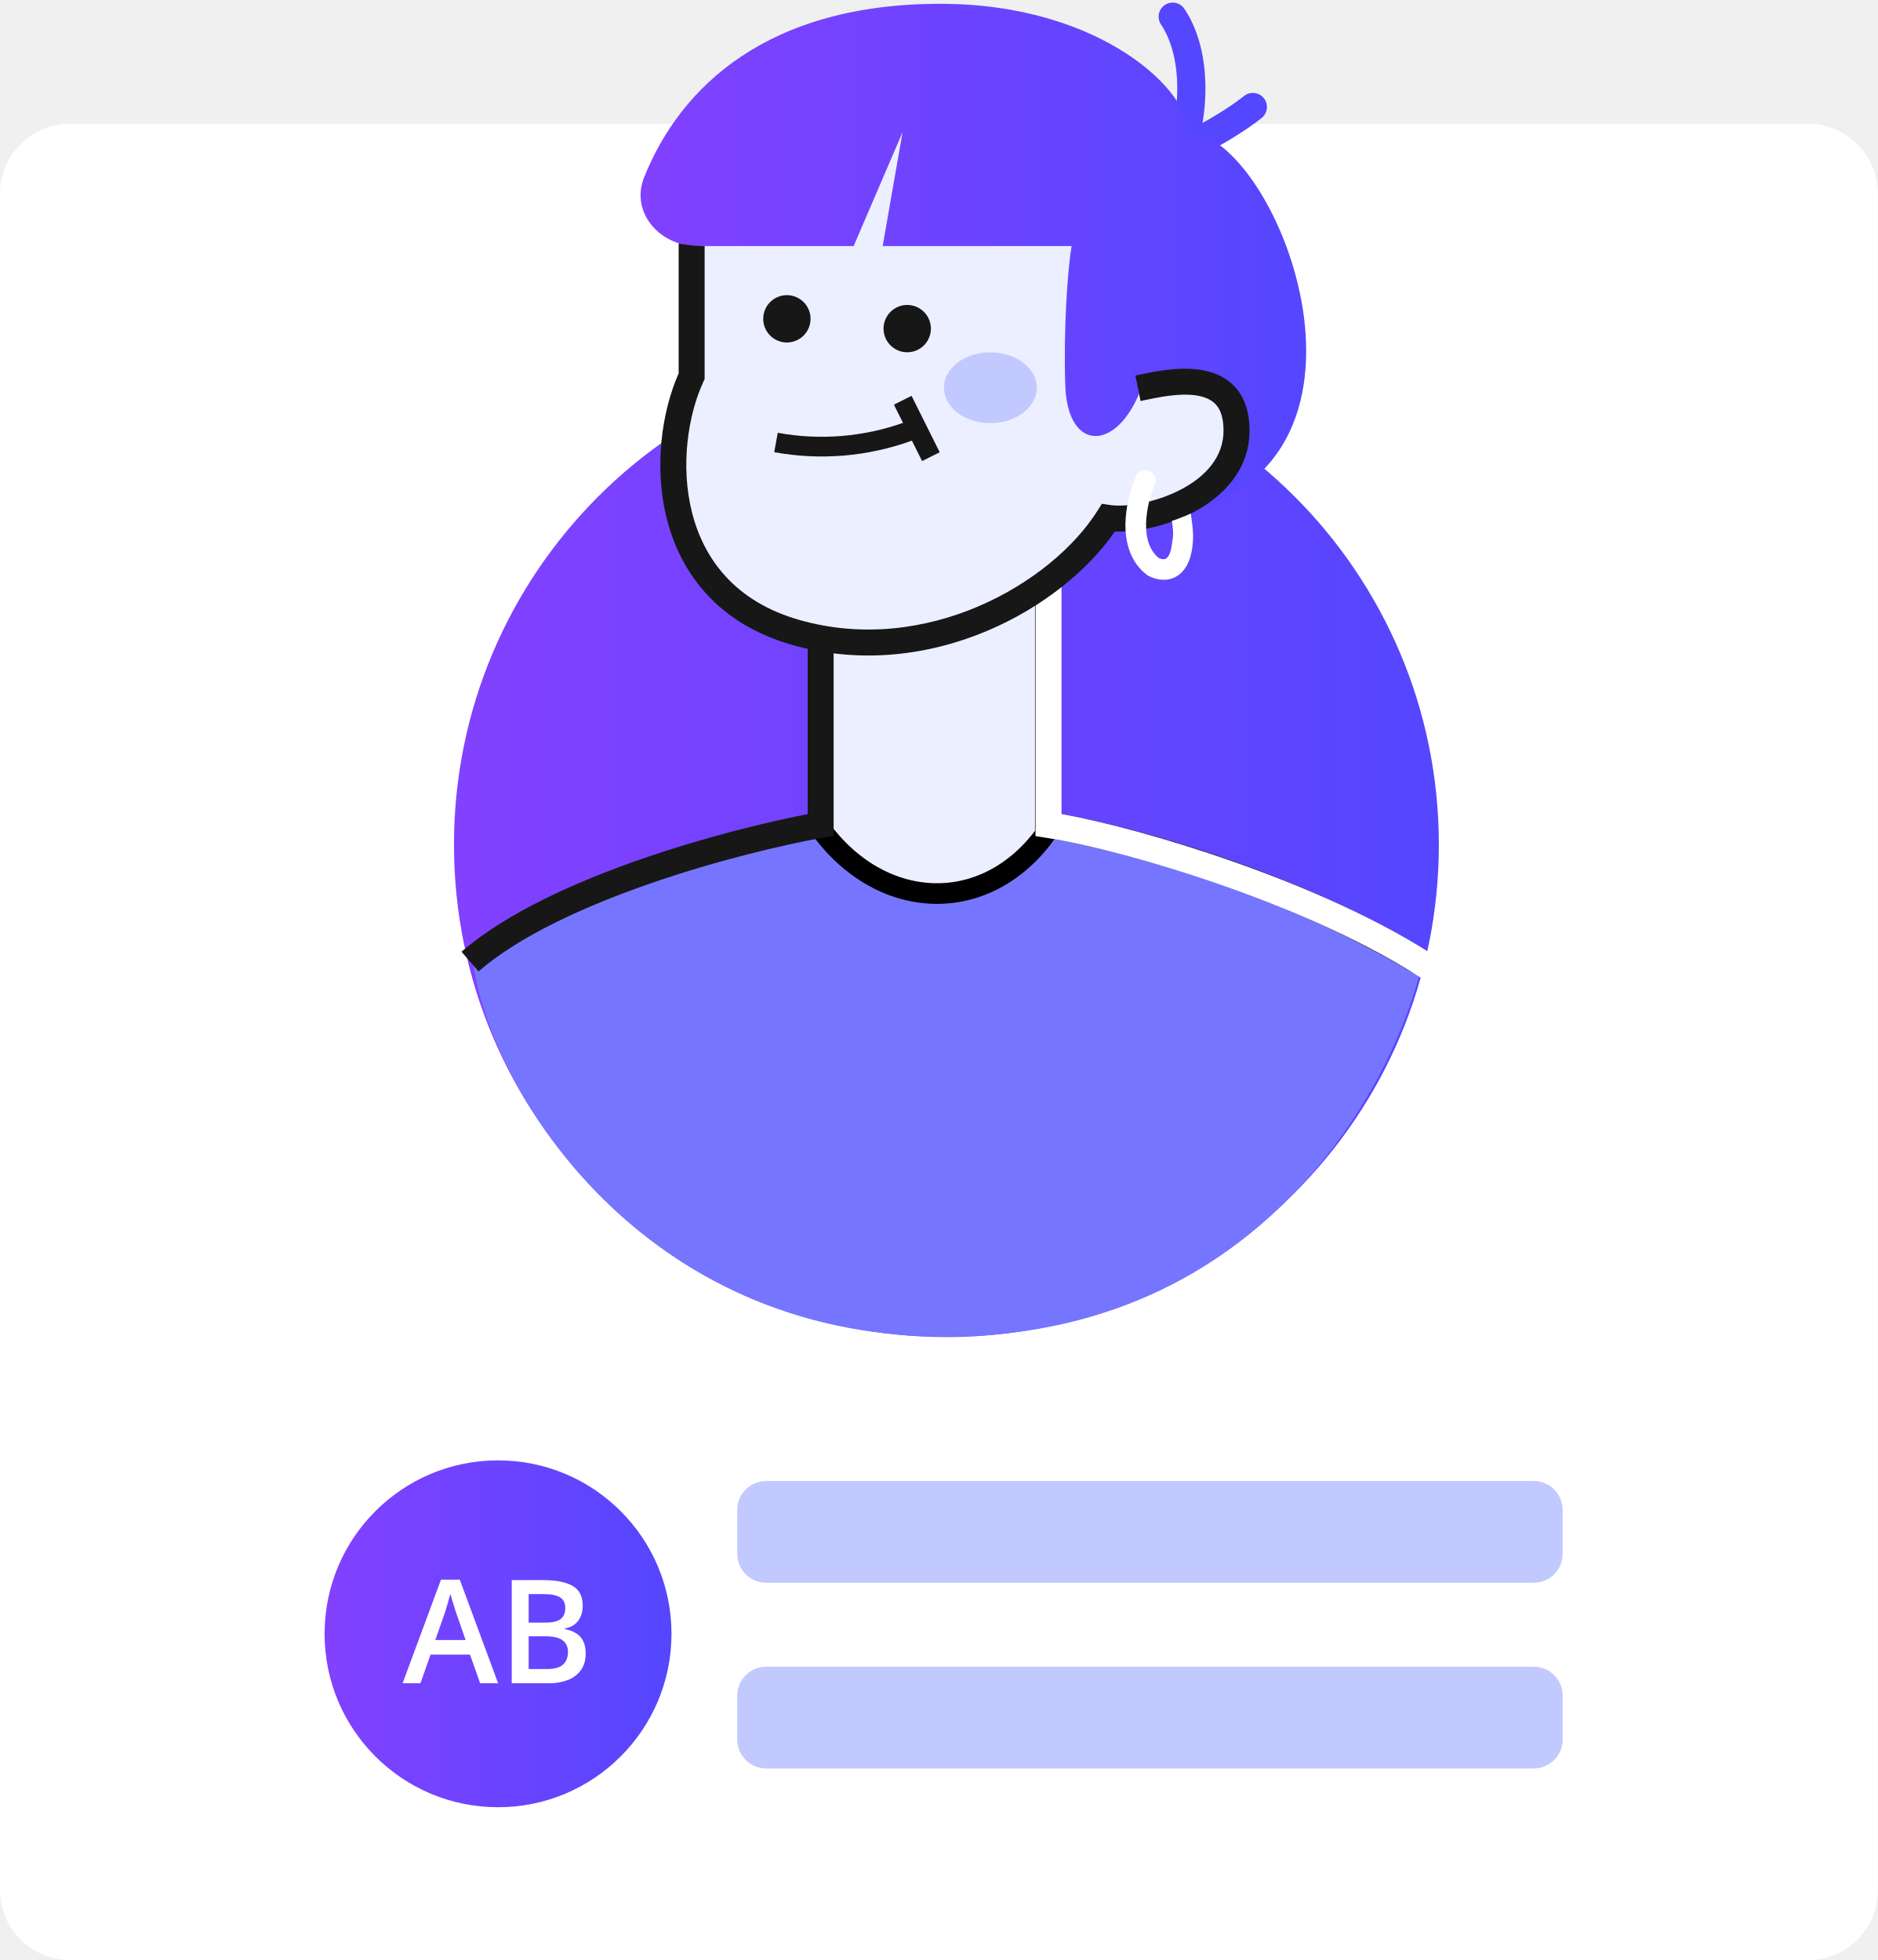
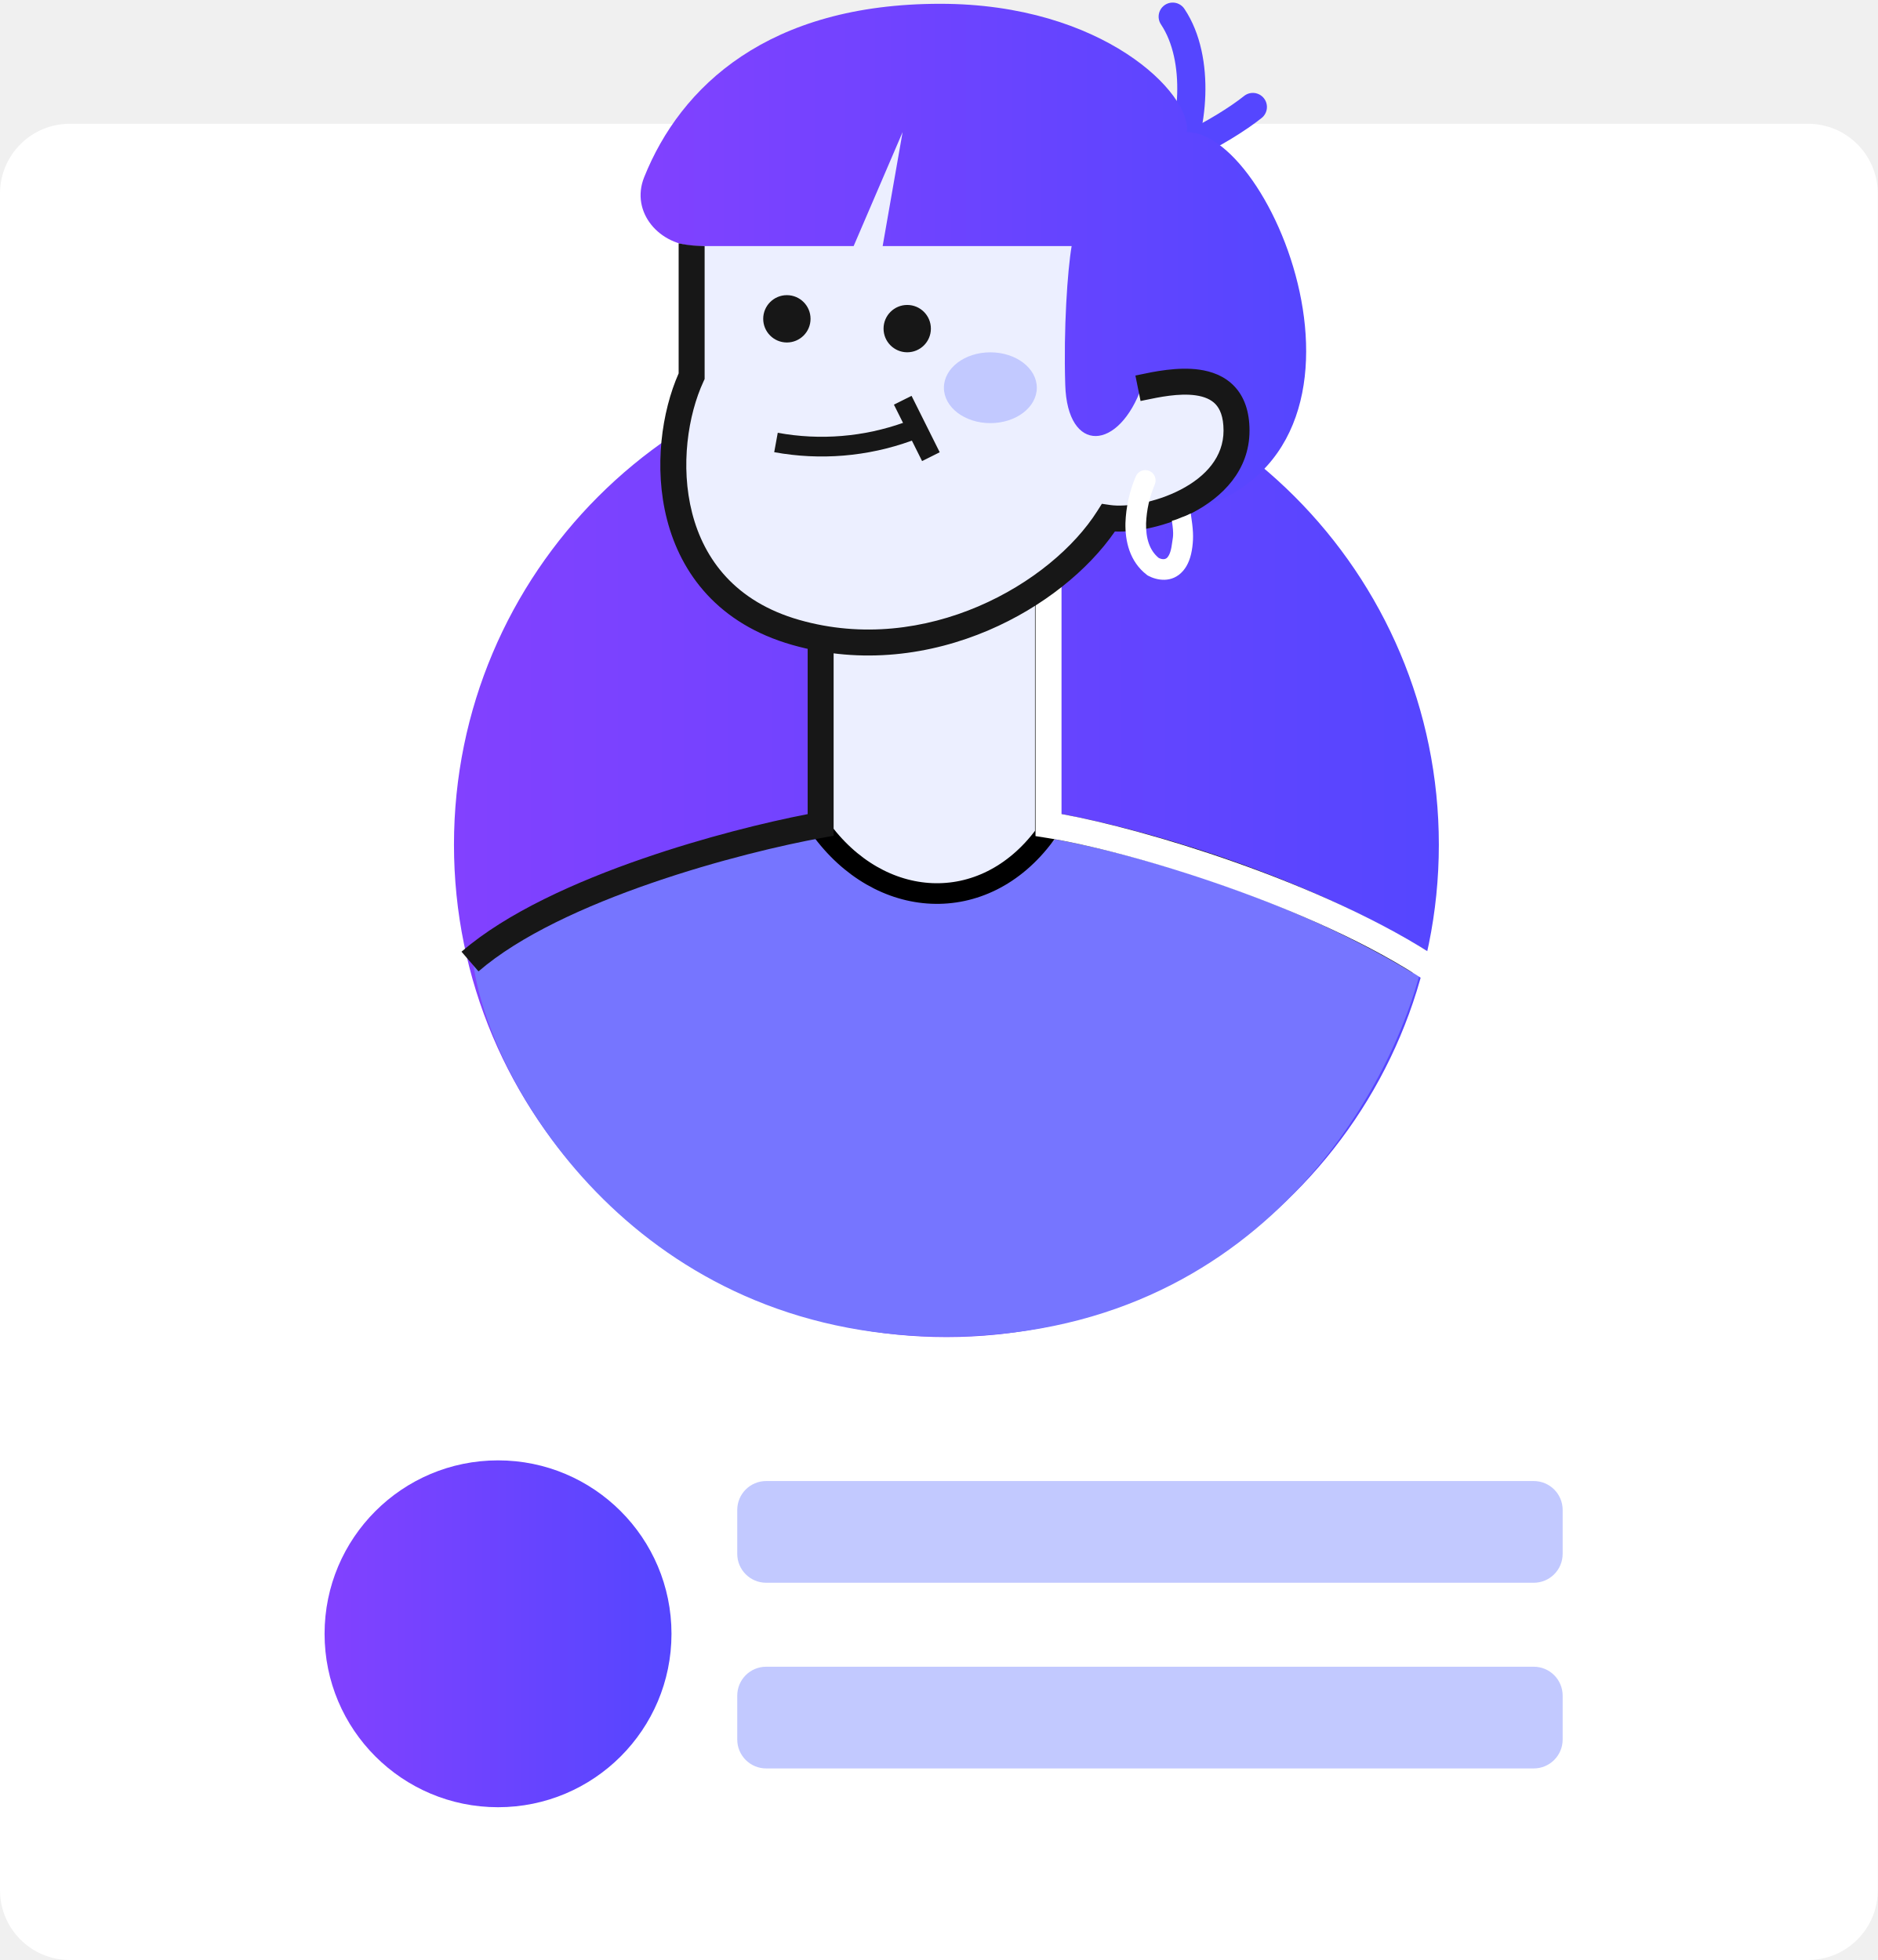
<svg xmlns="http://www.w3.org/2000/svg" fill="none" viewBox="0 0 91 95">
  <path fill="#fff" d="M0 9.382A3.382 3.382 0 0 1 3.382 6h84.236A3.382 3.382 0 0 1 91 9.382v82.236A3.382 3.382 0 0 1 87.618 95H3.382A3.382 3.382 0 0 1 0 91.618V9.382Z" />
  <rect width="16.812" height="16.812" x="15.729" y="70.783" fill="url(#a)" rx="8.406" />
-   <path fill="#fff" d="m23.267 81.585-.49-1.388h-1.912l-.489 1.388h-.865l1.86-5.021h.91l1.858 5.021h-.872Zm-.702-2.093-.475-1.368-.079-.25a59.123 59.123 0 0 1-.188-.62 7.034 7.034 0 0 1-.085.316 55.32 55.32 0 0 0-.164.554l-.48 1.368h1.471Zm2.234-2.907h1.488c.645 0 1.132.093 1.46.28.329.187.493.51.493.968 0 .192-.034.365-.103.52a.96.96 0 0 1-.29.38 1.082 1.082 0 0 1-.473.198v.034c.194.034.366.095.517.181a.913.913 0 0 1 .359.373c.089.162.133.372.133.63 0 .305-.072.565-.218.78a1.34 1.34 0 0 1-.62.489 2.453 2.453 0 0 1-.95.167h-1.796v-5Zm.82 2.062h.787c.372 0 .63-.06.774-.181.143-.121.215-.298.215-.53 0-.238-.086-.409-.257-.514-.168-.104-.437-.157-.807-.157h-.711v1.382Zm0 .664v1.587h.866c.383 0 .652-.074.807-.223.155-.148.233-.349.233-.602a.75.75 0 0 0-.106-.403.655.655 0 0 0-.339-.264c-.157-.064-.37-.095-.636-.095h-.824Z" />
  <rect width="40" height="4.93" x="35.728" y="71.785" fill="#C2C9FF" rx="1.401" />
  <rect width="40" height="4.93" x="35.728" y="80.785" fill="#C2C9FF" rx="1.401" />
  <path fill="url(#b)" d="M69.728 40.942c0 13.18-10.684 23.864-23.864 23.864C32.684 64.806 22 54.12 22 40.942c0-13.18 10.684-23.865 23.864-23.865 13.18 0 23.864 10.685 23.864 23.865Z" />
  <path fill="#7675FF" d="M41.161 40.125c-7.423 0-15.26 4.282-18.25 6.423.768 6.073 7.82 17.756 21.97 18.22 15.962.523 22.679-12.062 24.06-18.135-2.936-2.039-13.03-5.217-17.583-6.508H41.16Z" />
  <path fill="#5546FF" fill-rule="evenodd" d="M57.26 6.482c1.223-.588 2.347-1.285 3.03-1.83a.681.681 0 1 1 .85 1.067c-.783.625-2 1.373-3.29 1.994-1.28.616-2.703 1.143-3.892 1.269l-.142-1.358c.956-.101 2.213-.549 3.444-1.141Z" clip-rule="evenodd" />
  <path fill="#ECEFFF" d="M39.826 40.672v-9.564c6.367.431 9.758-1.754 10.657-2.9l.643 12.465-.508.554c-2.93 3.206-8.041 2.997-10.7-.437l-.092-.117Z" />
  <path stroke="#000" stroke-linecap="square" d="M39.736 40.124c2.876 4.009 7.93 4.357 10.899.344" />
  <path fill="#5546FF" fill-rule="evenodd" d="M57.047 4.562c.042-1.28-.202-2.501-.777-3.366A.682.682 0 1 1 57.405.44c.79 1.186 1.053 2.724 1.006 4.167-.047 1.448-.409 2.897-.974 3.957l-1.204-.642c.451-.847.773-2.085.814-3.36Z" clip-rule="evenodd" />
  <path fill="#171717" fill-rule="evenodd" d="M51.416 39.451V26.84h-1.259v13.68l.53.085c3.147.502 11.137 2.522 17.76 6.54l.653-1.077c-6.46-3.919-14.141-5.974-17.684-6.616Zm-12.276.009V29h1.258v11.509l-.518.093c-1.934.347-5.108 1.094-8.31 2.2-3.219 1.11-6.39 2.559-8.381 4.28l-.824-.953c2.18-1.884 5.54-3.395 8.794-4.517 3-1.036 5.972-1.763 7.98-2.152Z" clip-rule="evenodd" />
  <path fill="#fff" fill-rule="evenodd" d="M50.184 27.939h1.259v11.516c2.05.372 5.114 1.178 8.337 2.313 3.513 1.236 7.262 2.88 10.118 4.806l-.704 1.043c-2.73-1.84-6.365-3.441-9.832-4.662-3.465-1.22-6.714-2.043-8.647-2.346l-.531-.084V27.94Z" clip-rule="evenodd" />
  <path fill="#ECEFFF" d="M53.907 24.995c-2.37 3.747-8.985 8.032-15.52 5.285-5.732-2.41-6.395-5.119-5.036-10.78.264-3.589.393-8.04.807-10.564l7.06-5.697 7.16 3.288 7.11 5.62v6.424c1.316-.267 4.631-1.02 4.631 2.192s-4.369 4.5-6.212 4.232Z" />
  <path fill="#171717" d="M39.28 15.454a1.147 1.147 0 1 1-1.146-1.148c.633 0 1.146.514 1.146 1.148Z" />
  <path fill="url(#c)" d="M59.436 18.714c-.545-1.094-2.956-.456-4.093 0-1.112 3.172-3.617 3.302-3.72-.058-.086-2.74.11-5.559.31-6.73h-9.158l.966-5.523-2.372 5.523h-7.581c-1.825 0-3.25-1.638-2.573-3.332 1.77-4.424 6.027-8.41 14.351-8.41 7.9 0 12.2 4.377 11.95 6.219 4.396 0 10.918 16.634-1 18.628 4.5-3 3.466-5.223 2.92-6.317Z" />
  <path fill="#171717" d="M45.112 15.93a1.147 1.147 0 1 1-1.146-1.149c.633 0 1.146.514 1.146 1.149Z" />
-   <path fill="#171717" fill-rule="evenodd" d="m44.59 21.213-.426.154a12.8 12.8 0 0 1-6.645.55l.172-.94c2.059.377 4.18.201 6.149-.509l.425-.153.324.898Z" clip-rule="evenodd" />
+   <path fill="#171717" fill-rule="evenodd" d="m44.59 21.213-.426.154c-2.127.767-4.42.957-6.645.55l.172-.94c2.059.377 4.18.201 6.149-.509l.425-.153.324.898Z" clip-rule="evenodd" />
  <path fill="#171717" fill-rule="evenodd" d="m44.685 22.347-1.365-2.735.855-.426 1.364 2.734-.854.427Z" clip-rule="evenodd" />
  <path fill="#C2C9FF" d="M50.245 18.793c0 .948-1.008 1.716-2.252 1.716-1.243 0-2.25-.768-2.25-1.716 0-.947 1.007-1.716 2.25-1.716 1.244 0 2.252.769 2.252 1.716Z" />
  <path fill="#171717" fill-rule="evenodd" d="m34.147 11.928-.335-.014a5.287 5.287 0 0 1-.924-.122v6.305c-.816 1.848-1.214 4.557-.564 7.085.676 2.627 2.487 5.056 6.068 6.077 3.375.962 6.719.484 9.514-.71 2.636-1.128 4.826-2.91 6.123-4.788 1.065.043 2.523-.262 3.77-.913 1.425-.743 2.754-2.038 2.754-3.978 0-.918-.25-1.636-.734-2.146-.476-.503-1.103-.724-1.702-.808-1.046-.147-2.221.102-2.89.244l-.204.042.25 1.234.214-.044c.697-.145 1.645-.343 2.455-.23.43.061.75.203.964.428.205.217.388.592.388 1.28 0 1.271-.855 2.225-2.076 2.862-1.229.64-2.65.858-3.416.746l-.404-.059-.219.346c-1.107 1.75-3.18 3.52-5.768 4.626-2.579 1.102-5.624 1.527-8.674.657-3.105-.885-4.617-2.938-5.194-5.18-.586-2.281-.199-4.761.546-6.37l.058-.126v-6.444Z" clip-rule="evenodd" />
  <path fill="#fff" fill-rule="evenodd" d="M55.702 22.827a.5.5 0 0 1 .259.658 5.355 5.355 0 0 0-.421 1.886c-.015.706.16 1.303.614 1.673.206.099.343.063.424-.03.069-.08.166-.258.213-.63.046-.37.11-.406 0-1.14 0 0 .177-.038.455-.163.257-.086.46-.195.46-.195.119.787.138 1.13.077 1.621-.061.488-.206.88-.448 1.16-.535.62-1.28.458-1.688.241l-.036-.02-.033-.025c-.84-.645-1.056-1.641-1.038-2.513a6.351 6.351 0 0 1 .504-2.264.5.5 0 0 1 .658-.259Z" clip-rule="evenodd" />
  <defs>
    <linearGradient id="a" x1="15.729" x2="32.541" y1="79.189" y2="79.189" gradientUnits="userSpaceOnUse">
      <stop stop-color="#8241FF" />
      <stop offset="1" stop-color="#5546FF" />
    </linearGradient>
    <linearGradient id="b" x1="22" x2="69.728" y1="40.942" y2="40.942" gradientUnits="userSpaceOnUse">
      <stop stop-color="#8241FF" />
      <stop offset="1" stop-color="#5546FF" />
    </linearGradient>
    <linearGradient id="c" x1="30.332" x2="63.298" y1="12.607" y2="12.607" gradientUnits="userSpaceOnUse">
      <stop stop-color="#8241FF" />
      <stop offset="1" stop-color="#5546FF" />
    </linearGradient>
  </defs>
</svg>
